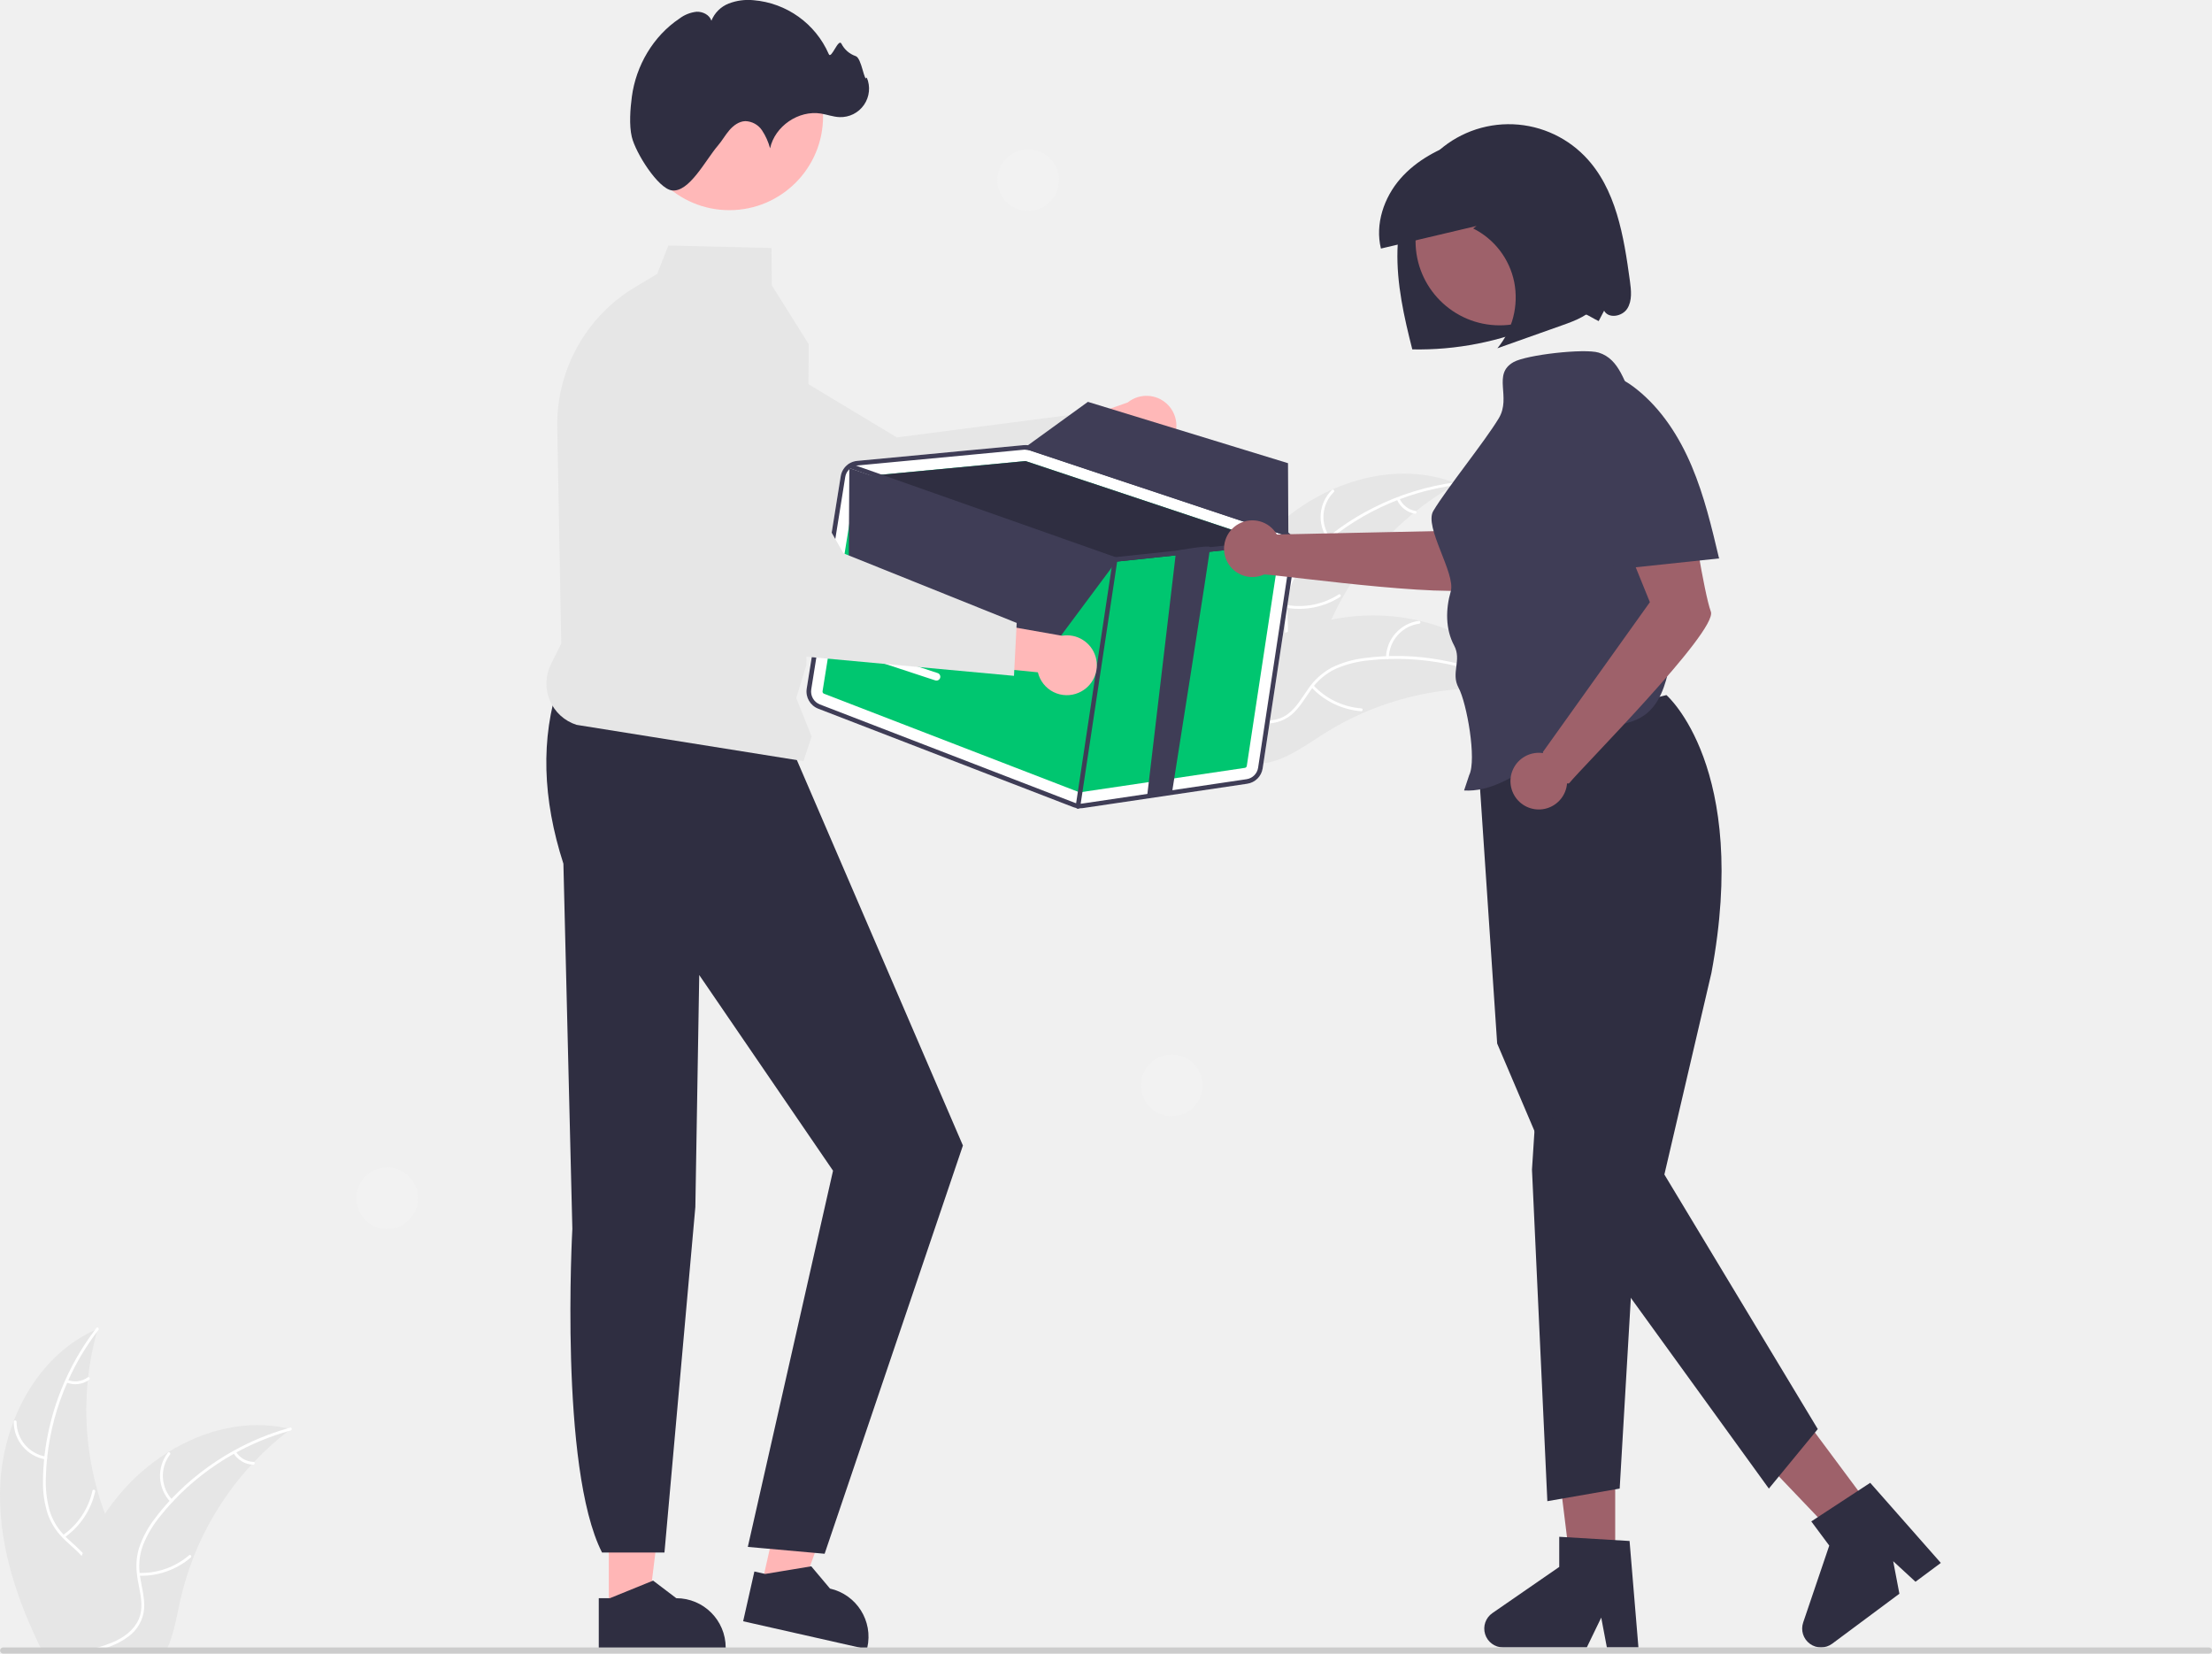
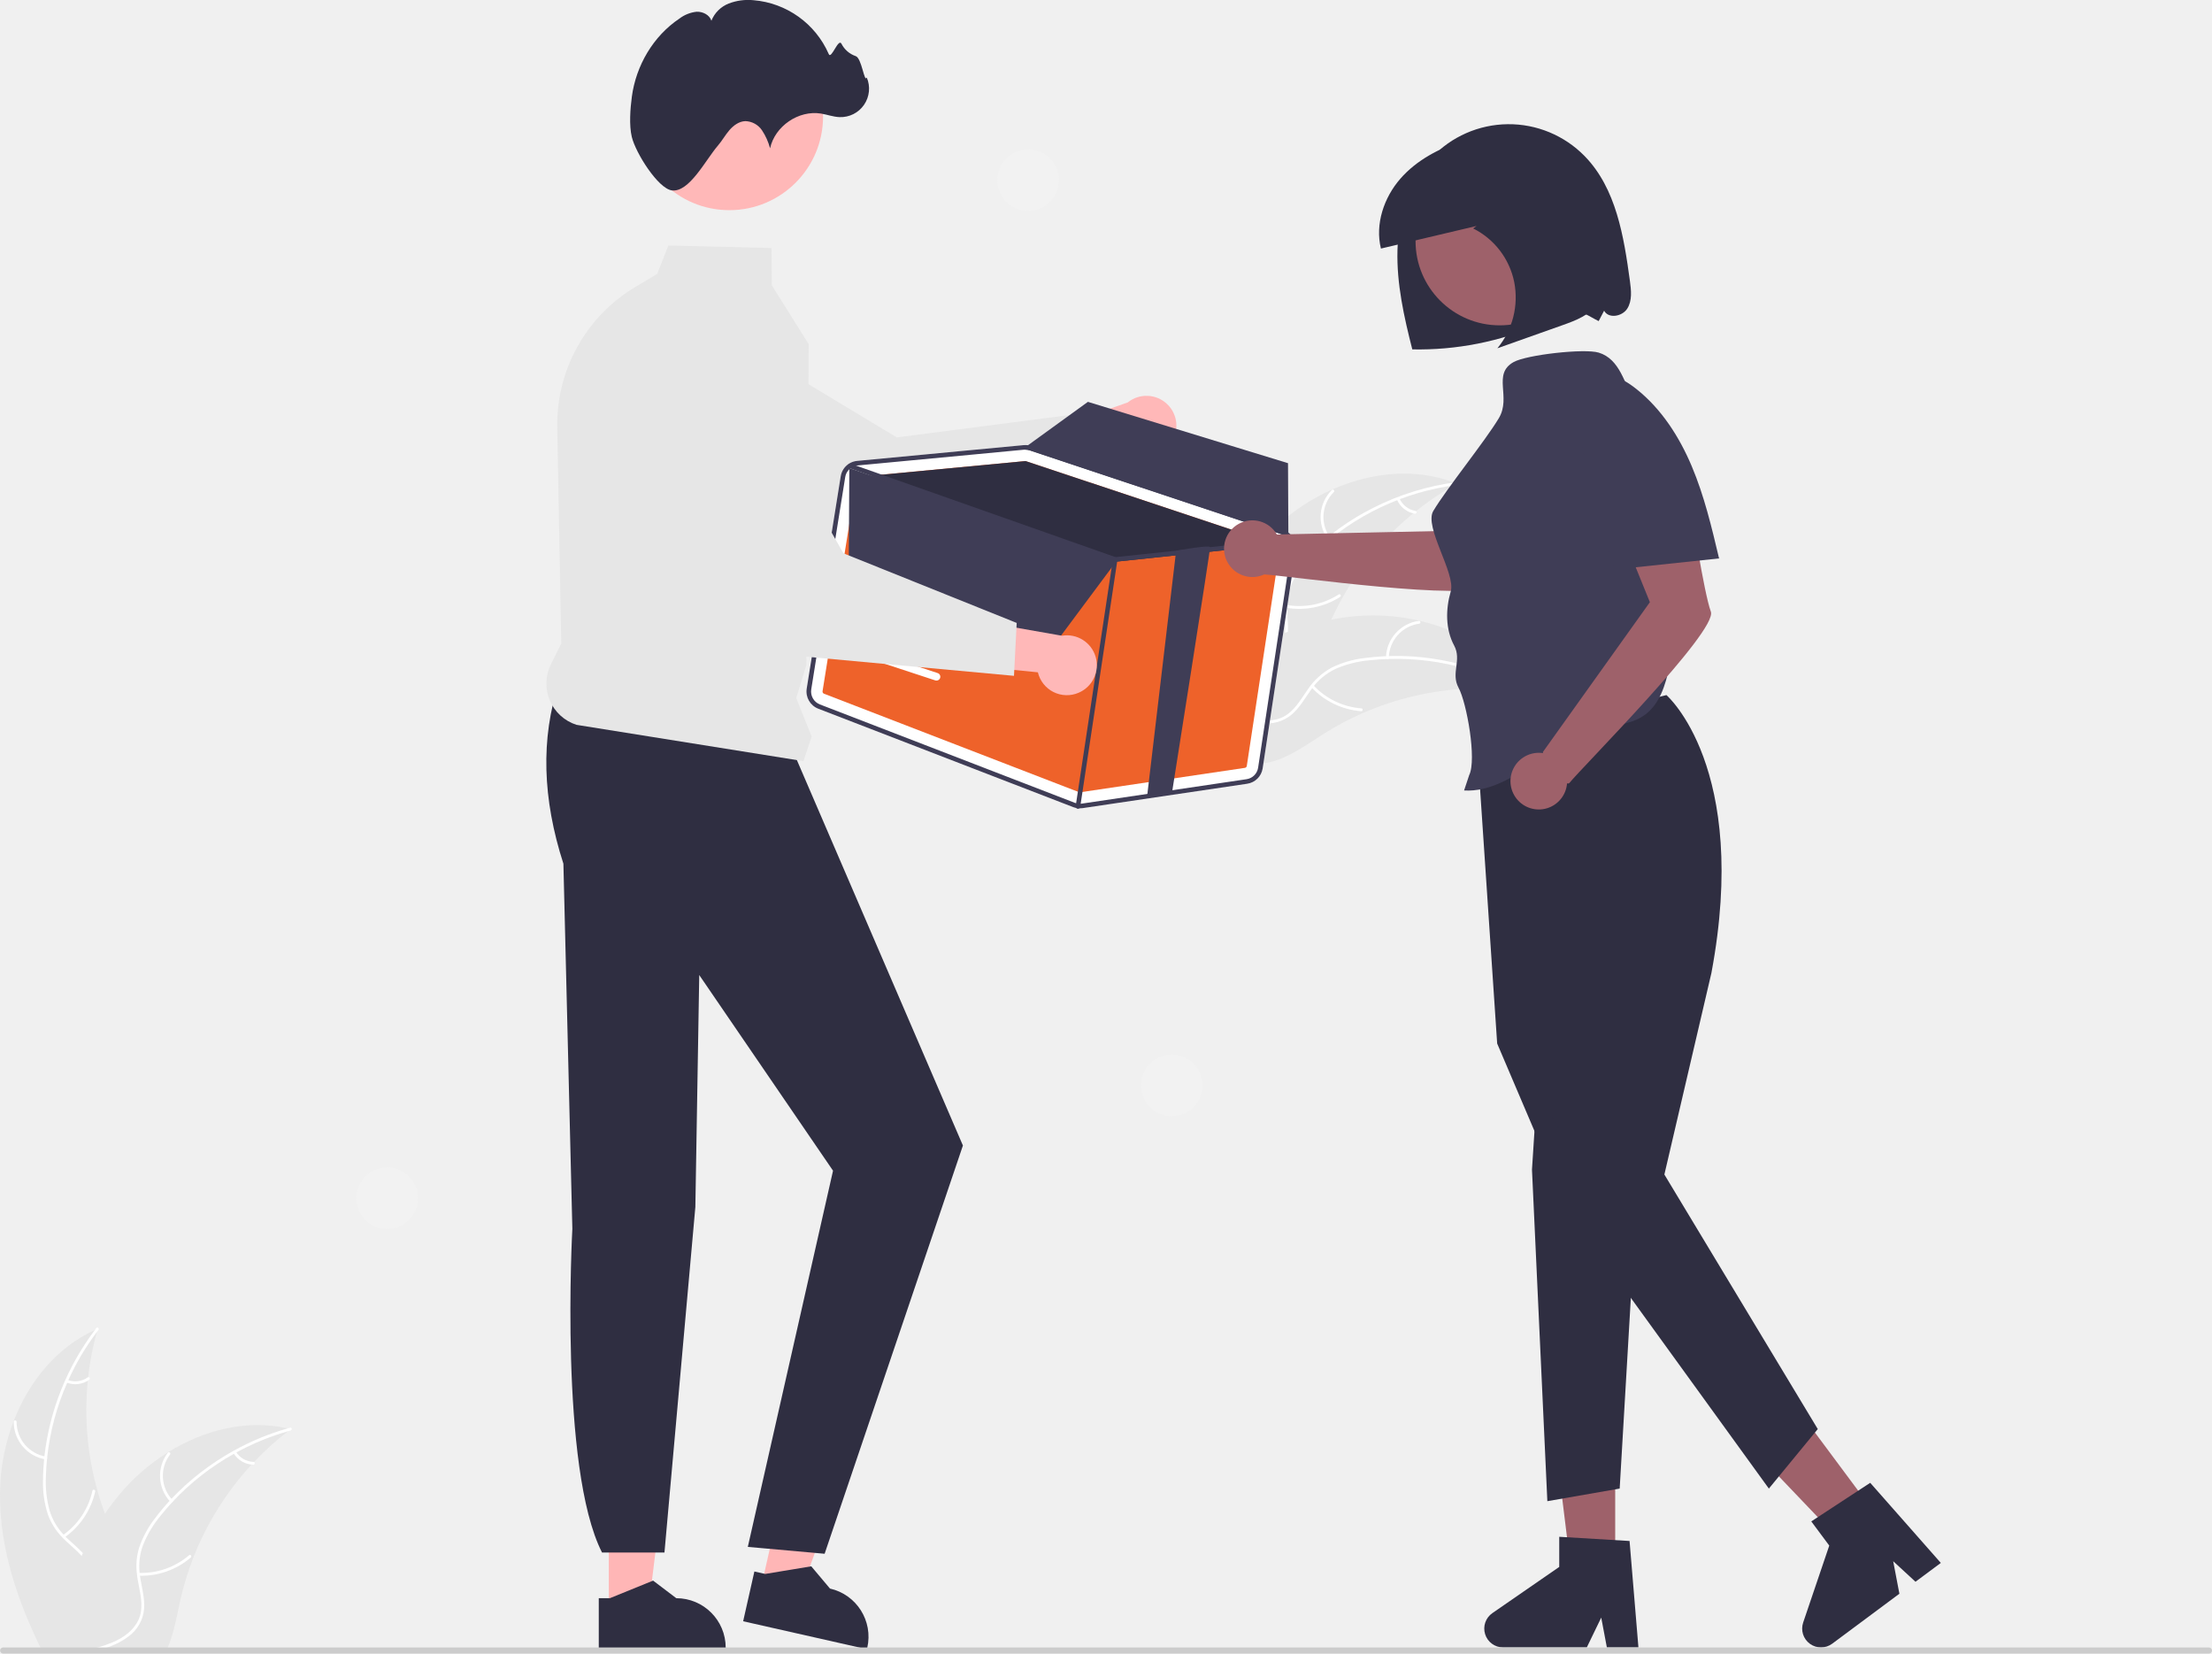
<svg xmlns="http://www.w3.org/2000/svg" width="862.703" height="644.786" viewBox="0 0 862.703 644.786" role="img" artist="Katerina Limpitsouni" source="https://undraw.co/">
  <polygon points="629.943 612.644 612.777 612.644 604.608 546.435 629.943 546.435 629.943 612.644" fill="#9e616a" />
  <path d="M807.651,769.992H795.341l-2.197-11.622-5.628,11.622H754.867A7.339,7.339,0,0,1,750.697,756.614l26.072-18.007v-11.749l27.424,1.637Z" transform="translate(-168.6484 -127.607)" fill="#2f2e41" />
  <polygon points="731.923 590.981 718.148 601.224 672.085 552.969 692.415 537.851 731.923 590.981" fill="#9e616a" />
  <path d="M925.588,737.048,915.71,744.393l-8.698-8.015,2.419,12.684-26.199,19.482a7.339,7.339,0,0,1-11.33-8.247l10.177-30.007-7.011-9.428,22.983-15.051Z" transform="translate(-168.6484 -127.607)" fill="#2f2e41" />
  <path d="M818.576,398.647s32.569,28.138,17.542,108.352l-18.345,78.597,59.829,99.256-19.077,23.208-77.78-107.433-28.185-66.114L744.652,416.843Z" transform="translate(-168.6484 -127.607)" fill="#2f2e41" />
  <polygon points="599.447 425.746 597.488 456.084 603.483 585.365 631.692 580.452 637.083 488.406 599.447 425.746" fill="#2f2e41" />
  <polygon points="237.445 628.211 252.796 628.21 260.098 569.001 237.443 569.002 237.445 628.211" fill="#ffb6b6" />
  <path d="M402.178,750.806l4.321-0,16.869-6.86,9.041,6.859H432.41A19.266,19.266,0,0,1,451.675,770.07v.626l-49.497.002Z" transform="translate(-168.6484 -127.607)" fill="#2f2e41" />
  <polygon points="296.932 618.538 311.905 621.918 332.071 565.772 309.972 560.782 296.932 618.538" fill="#ffb6b6" />
  <path d="M462.865,740.393l4.215.952,17.966-2.976,7.308,8.682.001 0a19.266,19.266,0,0,1,14.549,23.036l-.138.611L458.484,759.797Z" transform="translate(-168.6484 -127.607)" fill="#2f2e41" />
  <path d="M386.652,393.843c-7.197,21.706-6.436,45.268,1.73,70.556l3.491,142.378S386.671,700.146,403.454,733.002h24.34l12.051-134.751,1.513-90.446,52.182,76.306L460.305,730.799l29.957,2.678,53.934-159.191L477.652,419.843Z" transform="translate(-168.6484 -127.607)" fill="#2f2e41" />
  <path d="M667.346,332.015c18.617-16.777,46.309-25.212,69.537-15.805a115.466,115.466,0,0,0-51.888,59.935c-3.698,9.838-6.786,21.166-15.882,26.433-5.659,3.278-12.7,3.438-19.046,1.856-6.346-1.582-12.162-4.754-17.899-7.894l-1.632-.037C637.864,372.537,648.729,348.791,667.346,332.015Z" transform="translate(-168.6484 -127.607)" fill="#e6e6e6" />
  <path d="M736.753,316.719A98.692,98.692,0,0,0,681.847,342.65a42.5,42.5,0,0,0-8.345,10.377,24.376,24.376,0,0,0-2.818,12.516c.101,4.058.673,8.198-.214,12.21a14.925,14.925,0,0,1-7.425,9.689c-4.546,2.613-9.759,3.437-14.886,4.065-5.692.698-11.615,1.332-16.542,4.525-.597.387-1.162-.562-.566-.948,8.572-5.555,19.42-3.534,28.637-7.241,4.301-1.73,8.107-4.766,9.454-9.357,1.178-4.015.591-8.284.454-12.392a26.011,26.011,0,0,1,2.299-12.34,39.29,39.29,0,0,1,7.916-10.659,95.749,95.749,0,0,1,24.333-17.42A100.443,100.443,0,0,1,736.743,315.615c.703-.091.709,1.015.01,1.105Z" transform="translate(-168.6484 -127.607)" fill="#fff" />
  <path d="M686.447,337.791a14.807,14.807,0,0,1,1.632-19.104c.506-.499,1.305.265.798.764a13.711,13.711,0,0,0-1.482,17.774c.415.577-.536,1.14-.948.566Z" transform="translate(-168.6484 -127.607)" fill="#fff" />
  <path d="M670.362,363.491a28.539,28.539,0,0,0,20.394-4.083c.598-.385,1.164.564.566.948a29.685,29.685,0,0,1-21.23,4.206c-.701-.126-.427-1.197.27-1.071Z" transform="translate(-168.6484 -127.607)" fill="#fff" />
  <path d="M714.447,321.948a8.381,8.381,0,0,0,6.269,4.894c.702.117.427,1.188-.27,1.071a9.392,9.392,0,0,1-6.947-5.399.571.571,0,0,1,.191-.757.555.555,0,0,1,.757.191Z" transform="translate(-168.6484 -127.607)" fill="#fff" />
  <path d="M762.461,397.115c-.44-.061-.881-.122-1.328-.176a110.379,110.379,0,0,0-17.882-.908c-.462.007-.931.021-1.392.041a116.365,116.365,0,0,0-41.75,9.61,113.005,113.005,0,0,0-15.163,8.056c-6.688,4.234-13.602,9.358-21.078,11.085a19.386,19.386,0,0,1-2.362.421l-30.889-26.745c-.04-.096-.086-.185-.126-.282l-1.282-1.011c.239-.176.49-.353.729-.528.138-.102.283-.199.421-.301.094-.066.189-.133.27-.198.031-.022.063-.044.088-.059.081-.065.164-.117.239-.176q2.103-1.49,4.235-2.955c.006-.007.006-.007.019-.008a166.157,166.157,0,0,1,34.601-18.599c.367-.139.739-.285,1.12-.411a107.831,107.831,0,0,1,16.939-4.767,95.329,95.329,0,0,1,9.553-1.334,79.272,79.272,0,0,1,24.723,1.752c16.143,3.743,30.91,12.608,39.656,26.433C762.027,396.406,762.244,396.754,762.461,397.115Z" transform="translate(-168.6484 -127.607)" fill="#e6e6e6" />
  <path d="M762.052,397.446a98.692,98.692,0,0,0-59.452-12.353A42.5,42.5,0,0,0,689.69,388.354a24.376,24.376,0,0,0-9.785,8.297c-2.363,3.301-4.398,6.951-7.522,9.62a14.925,14.925,0,0,1-11.761,3.266c-5.203-.651-9.862-3.132-14.333-5.717-4.965-2.87-10.076-5.93-15.932-6.347-.71-.051-.59-1.149.119-1.098,10.189.726,17.633,8.871,27.225,11.46,4.476,1.208,9.343,1.075,13.182-1.779,3.358-2.496,5.459-6.258,7.823-9.621a26.011,26.011,0,0,1,9.265-8.469,39.29,39.29,0,0,1,12.738-3.745,95.749,95.749,0,0,1,29.917.742,100.443,100.443,0,0,1,32.085,11.596c.616.351-.045,1.237-.657.888Z" transform="translate(-168.6484 -127.607)" fill="#fff" />
  <path d="M709.199,383.983a14.807,14.807,0,0,1,12.805-14.271c.705-.093.883.997.177,1.091a13.711,13.711,0,0,0-11.884,13.299c-.016.711-1.114.588-1.098-.119Z" transform="translate(-168.6484 -127.607)" fill="#fff" />
  <path d="M680.883,394.819a28.539,28.539,0,0,0,18.742,9.018c.709.053.59,1.151-.119,1.098a29.685,29.685,0,0,1-19.483-9.424c-.484-.523.38-1.212.861-.692Z" transform="translate(-168.6484 -127.607)" fill="#fff" />
  <path d="M741.094,388.191a8.381,8.381,0,0,0,2.058,7.682c.49.516-.374,1.205-.861.692a9.392,9.392,0,0,1-2.296-8.493.571.571,0,0,1,.609-.49.555.555,0,0,1,.49.609Z" transform="translate(-168.6484 -127.607)" fill="#fff" />
  <path d="M219.922,754.743c-1.45,5.44-5.26,9.97-9.86,13.27-.75.54-1.52,1.04-2.3,1.51-.24.14-.48.29-.73.42q-.405.24-.81.45h-21.63c-.39-.79-.77-1.59-1.15-2.38-9.27-19.48-15.78-40.5-14.67-61.91a79.254,79.254,0,0,1,5.17-24.25c5.94-15.47,16.78-28.86,31.69-35.6.37-.17.76-.34,1.14-.5-.12.43-.24.85-.36,1.28a110.785,110.785,0,0,0-3.38,17.59c-.06.46-.11.92-.15,1.39a116.054,116.054,0,0,0,3.72,42.69c.01.03.02.07.03.1q1.275,4.605,2.96,9.07c.88,2.35,1.83,4.67,2.87,6.95C216.802,734.393,222.622,744.593,219.922,754.743Z" transform="translate(-168.6484 -127.607)" fill="#e6e6e6" />
  <path d="M207.042,646.203c-.21.28-.42.55-.63.83a98.129,98.129,0,0,0-11.12,18.76c-.16.33-.31.66-.44,1a97.814,97.814,0,0,0-7.82,29.24,1.49,1.49,0,0,0-.02.21c-.25,2.36-.4,4.74-.46,7.12a42.48,42.48,0,0,0,1.43,13.24,23.769,23.769,0,0,0,5.46,9.42c.25.27.5.54.77.8.2.21.42.42.63.62,2.02,1.93,4.23,3.72,6.13,5.79a21.432,21.432,0,0,1,2.35,3,14.904,14.904,0,0,1,1.6,12.1c-1.36,5.06-4.47,9.33-7.65,13.4-1.59,2.04-3.23,4.1-4.65,6.28-.52.78-1,1.57-1.44,2.38h-1.26c.42-.81.88-1.6,1.38-2.38,3.65-5.75,8.84-10.69,11.53-17.02,1.82-4.27,2.37-9.11.07-13.3a17.682,17.682,0,0,0-2.43-3.38c-1.83-2.07-4.02-3.84-6.01-5.71-.5-.47-.99-.95-1.46-1.45a24.964,24.964,0,0,1-5.64-8.9,39.23,39.23,0,0,1-1.94-13.13c0-2.84.15-5.7.43-8.54.03-.36.07-.73.11-1.1a100.767,100.767,0,0,1,19.67-49.23c.2-.28.41-.55.62-.82C206.682,644.873,207.472,645.653,207.042,646.203Z" transform="translate(-168.6484 -127.607)" fill="#fff" />
  <path d="M186.365,696.678a14.807,14.807,0,0,1-12.354-14.663.553.553,0,0,1,1.105-.024,13.711,13.711,0,0,0,11.52,13.616c.701.114.427,1.185-.27,1.071Z" transform="translate(-168.6484 -127.607)" fill="#fff" />
  <path d="M193.164,726.224a28.539,28.539,0,0,0,11.533-17.308c.151-.695,1.222-.424,1.071.27a29.685,29.685,0,0,1-12.038,17.986c-.585.406-1.148-.544-.566-.948Z" transform="translate(-168.6484 -127.607)" fill="#fff" />
  <path d="M194.961,665.676a8.381,8.381,0,0,0,7.893-.972c.579-.414,1.142.538.566.948a9.392,9.392,0,0,1-8.73,1.094.571.571,0,0,1-.4-.671.555.555,0,0,1,.671-.4Z" transform="translate(-168.6484 -127.607)" fill="#fff" />
  <path d="M282.062,684.873c-.35.27-.71.54-1.06.82a110.362,110.362,0,0,0-13.29,12c-.32.33-.64.67-.95,1.01l-.01.01a116.347,116.347,0,0,0-22.66,36.14l-.03.09c-.01.03-.02.05-.03.08a114.443,114.443,0,0,0-5.03,16.42c-1.22,5.46-2.22,11.31-4.13,16.57-.29.81-.61,1.61-.95,2.38h-44.46c.15-.79.31-1.59.47-2.38a160.302,160.302,0,0,1,10.54-33.7c.16-.36.32-.72.5-1.08a108.305,108.305,0,0,1,8.61-15.35.01.01,0,0,1,.01-.01,94.956,94.956,0,0,1,5.8-7.69,79.119,79.119,0,0,1,18.72-16.24c.04-.03.09-.05.13-.08,14.04-8.71,30.68-12.86,46.59-9.27h.01C281.252,684.683,281.652,684.773,282.062,684.873Z" transform="translate(-168.6484 -127.607)" fill="#e6e6e6" />
  <path d="M282.012,685.403c-.34.09-.68.19-1.01.29a98.589,98.589,0,0,0-20.17,8.27c-.32.17-.64.35-.96.53a98.255,98.255,0,0,0-23.79,18.59.035.035,0,0,0-.01.02c-.08.08-.17.17-.24.25-1.6,1.72-3.14,3.51-4.6,5.35a42.769,42.769,0,0,0-6.82,11.43,23.674,23.674,0,0,0-1.31,10.81c.03.37.08.73.13,1.1.04.29.08.58.13.88.66,4.01,1.8,8.03,1.48,12.12a14.909,14.909,0,0,1-6.01,10.63,23.794,23.794,0,0,1-3.68,2.34,36.852,36.852,0,0,1-5.77,2.38h-3.93c.53-.15,1.05-.3,1.58-.45a48.212,48.212,0,0,0,5.53-1.93,26.912,26.912,0,0,0,3-1.48c4.02-2.31,7.37-5.85,8.07-10.58.61-4.14-.57-8.28-1.27-12.33-.12-.7-.23-1.39-.29-2.08a24.439,24.439,0,0,1,.85-10.46,39.062,39.062,0,0,1,6.36-11.66,83.355,83.355,0,0,1,5.48-6.55q.36-.405.75-.81a100.901,100.901,0,0,1,24.21-18.73h.01a99.288,99.288,0,0,1,21.1-8.74h.01c.33-.1.67-.2,1-.29C282.532,684.123,282.692,685.213,282.012,685.403Z" transform="translate(-168.6484 -127.607)" fill="#fff" />
  <path d="M235.116,713.252a14.807,14.807,0,0,1-1.036-19.145c.432-.564,1.329.081.896.646A13.711,13.711,0,0,0,235.977,712.56c.491.514-.372,1.203-.861.692Z" transform="translate(-168.6484 -127.607)" fill="#fff" />
  <path d="M222.755,740.937a28.539,28.539,0,0,0,19.629-6.876c.539-.464,1.231.397.692.861a29.685,29.685,0,0,1-20.441,7.113c-.712-.028-.589-1.126.119-1.098Z" transform="translate(-168.6484 -127.607)" fill="#fff" />
  <path d="M260.644,693.674a8.381,8.381,0,0,0,6.888,3.977c.712.019.588,1.117-.119,1.098a9.392,9.392,0,0,1-7.629-4.382.571.571,0,0,1,.084-.776.555.555,0,0,1,.776.084Z" transform="translate(-168.6484 -127.607)" fill="#fff" />
  <path d="M625.031,300.737a11.599,11.599,0,0,1-17.767.838l-37.8,16.44,3.682-21.102,35.331-12.377a11.662,11.662,0,0,1,16.554,16.201Z" transform="translate(-168.6484 -127.607)" fill="#ffb8b8" />
  <path d="M599.806,307.325l-87.798,39.108-.188-.067-100.067-35.659a32.96,32.96,0,0,1-14.782-42.756h0a32.924,32.924,0,0,1,46.987-14.637l74.469,44.859,72.211-9.359Z" transform="translate(-168.6484 -127.607)" fill="#e6e6e6" />
  <path d="M1031.352,771.203a1.187,1.187,0,0,1-1.19,1.19h-860.29a1.19,1.19,0,0,1,0-2.38h860.29A1.187,1.187,0,0,1,1031.352,771.203Z" transform="translate(-168.6484 -127.607)" fill="#ccc" />
  <path d="M481.992,424.404l-88.506-14.157a16.893,16.893,0,0,1-9.956-23.646l4.014-8.028-1.559-84.347A62.482,62.482,0,0,1,416.322,239.572l8.631-5.161,4.362-11.077,40.22.981.117,14.527,14.404,22.968-0.0.095-.904,125.014-3.97,12.901,6.002,15.006Z" transform="translate(-168.6484 -127.607)" fill="#e6e6e6" />
  <circle cx="284.459" cy="45.41" r="36.544" fill="#ffb8b8" />
  <path d="M415.054,180.984c-1.09-4.592-.59-11.053.026-15.677,1.615-12.121,8.346-23.645,18.573-30.47a13.38,13.38,0,0,1,6.665-2.648c2.419-.101,5.042,1.194,5.785,3.499a11.993,11.993,0,0,1,6.766-6.709,21.136,21.136,0,0,1,9.631-1.297,35.197,35.197,0,0,1,29.363,20.989c.976,2.319,3.702-6.246,4.939-4.055a9.741,9.741,0,0,0,5.524,4.853c2.423.676,3.408,10.66,4.361,8.332a11.098,11.098,0,0,1-10.611,15.475c-2.466-.092-4.825-.999-7.262-1.39-8.715-1.396-17.96,4.923-19.823,13.551a23.987,23.987,0,0,0-3.156-7.021,8.119,8.119,0,0,0-6.513-3.579c-2.48.093-4.659,1.714-6.268,3.603s-2.817,4.093-4.438,5.972c-4.755,5.513-11.187,18.37-17.965,17.432C425.303,201.103,416.542,187.253,415.054,180.984Z" transform="translate(-168.6484 -127.607)" fill="#2f2e41" />
  <path d="M674.012,342.148a7.133,7.133,0,0,0-4.807-7.854l-98.413-32.777a7.132,7.132,0,0,0-2.933-.337l-24.667,2.333-14.154,1.343-26.119,2.468a7.155,7.155,0,0,0-6.384,5.99l-13.261,82.838a7.186,7.186,0,0,0,4.484,7.796l99.44,38.384a6.947,6.947,0,0,0,1.446.388,7.136,7.136,0,0,0,2.176.016l64.255-9.523a7.121,7.121,0,0,0,6.023-5.999Z" transform="translate(-168.6484 -127.607)" fill="#fff" />
-   <path d="M490.013,398.11l99.44,38.382a.897.897,0,0,0,.457.054l64.247-9.522a.883.883,0,0,0,.755-.752l12.92-85.067a.905.905,0,0,0-.599-.982l-.662-.224-97.758-32.546a.678.678,0,0,0-.137-.033.887.887,0,0,0-.23-.012l-60.164,5.693-4.774.448a.903.903,0,0,0-.795.748l-13.259,82.834A.897.897,0,0,0,490.013,398.11Z" transform="translate(-168.6484 -127.607)" fill="#00c670" />
+   <path d="M490.013,398.11l99.44,38.382a.897.897,0,0,0,.457.054l64.247-9.522a.883.883,0,0,0,.755-.752l12.92-85.067a.905.905,0,0,0-.599-.982l-.662-.224-97.758-32.546a.678.678,0,0,0-.137-.033.887.887,0,0,0-.23-.012l-60.164,5.693-4.774.448a.903.903,0,0,0-.795.748l-13.259,82.834A.897.897,0,0,0,490.013,398.11Z" transform="translate(-168.6484 -127.607)" fill="#ee622a" />
  <path d="M508.282,313.102l60.164-5.693a.887.887,0,0,1,.23.012.678.678,0,0,1,.137.033l97.758,32.546-25.787,2.73-9.65,1.017-27.46,2.901a1.939,1.939,0,0,1-.241-.003c-.049-.015-.098-.029-.156-.045Z" transform="translate(-168.6484 -127.607)" fill="#2f2e41" />
  <path d="M487.758,403.952l99.44,38.382a6.722,6.722,0,0,0,1.45.38,7.224,7.224,0,0,0,2.177.027l64.247-9.522a7.135,7.135,0,0,0,6.028-6.004l12.91-85.068a7.19,7.19,0,0,0-.418-3.717c-.065-.157-.131-.314-.207-.462a6.99,6.99,0,0,0-2.264-2.698,7.138,7.138,0,0,0-1.916-.977l-.117-.041-98.292-32.738a8.955,8.955,0,0,0-1.227-.298,7.086,7.086,0,0,0-1.715-.033l-24.663,2.325-14.153,1.35L502.917,307.326a7.092,7.092,0,0,0-3.019.997,1.329,1.329,0,0,0-.202.121,1.192,1.192,0,0,0-.13.098,7.148,7.148,0,0,0-3.027,4.764l-13.27,82.843A7.194,7.194,0,0,0,487.758,403.952Zm10.542-90.357a5.3,5.3,0,0,1,1.27-2.671,4.651,4.651,0,0,1,.676-.659,5.317,5.317,0,0,1,2.324-1.084,4.059,4.059,0,0,1,.509-.072l43.985-4.155,20.965-1.995c.142-.017.273-.014.404-.022a5.007,5.007,0,0,1,.948.07,4.145,4.145,0,0,1,.845.201l98.408,32.779c.078.028.146.054.223.082a5.218,5.218,0,0,1,2.273,1.654,5.259,5.259,0,0,1,1.121,4.145l-12.921,85.077a5.349,5.349,0,0,1-4.509,4.502l-64.257,9.521a5.413,5.413,0,0,1-2.723-.31l-99.441-38.372a5.402,5.402,0,0,1-3.359-5.846Z" transform="translate(-168.6484 -127.607)" fill="#3f3d56" />
  <path d="M499.352,308.994a.877.877,0,0,1,.268-.386,1.051,1.051,0,0,1,.129-.088c.042-.016.084-.042.126-.058a.873.873,0,0,1,.624-.011l2.07.73,101.116,35.669,23.665-2.5,13.243-1.397,28.029-2.967,2.506-.263.487-.054a.904.904,0,0,1,.952.654.739.739,0,0,1,.026.143.893.893,0,0,1-.55.922.988.988,0,0,1-.248.067l-3.409.357-27.603,2.918-9.65,1.017-27.46,2.901a1.939,1.939,0,0,1-.241-.003c-.049-.015-.098-.029-.156-.045L500.245,310.265l-.35-.124a.67.67,0,0,1-.219-.121A.91.91,0,0,1,499.352,308.994Z" transform="translate(-168.6484 -127.607)" fill="#3f3d56" />
  <path d="M588.919,442.975a.894.894,0,0,1-.743-1.016l14.517-96.334a.894.894,0,0,1,1.017-.751l.008.001a.894.894,0,0,1,.743,1.016l-14.517,96.334a.894.894,0,0,1-1.017.751Z" transform="translate(-168.6484 -127.607)" fill="#3f3d56" />
  <path d="M625.716,436.863l-9.655,1.019,11.293-95.535s12.895-2.335,13.24-1.398C640.806,341.508,625.808,436.251,625.716,436.863Z" transform="translate(-168.6484 -127.607)" fill="#3f3d56" />
  <polygon points="331.25 182.533 330.99 226.1 408.116 255.488 435.813 218.284 331.25 182.533" fill="#3f3d56" />
  <path d="M671.131,337.725a5.301,5.301,0,0,0-2.497-1.737l-98.406-32.778a5.106,5.106,0,0,0-.848-.207,5.009,5.009,0,0,0-.951-.071l.16-.997.985-.713,23.368-16.919,78.041,23.917.135,27.052Z" transform="translate(-168.6484 -127.607)" fill="#3f3d56" />
  <path d="M503.829,380.08a1.513,1.513,0,0,1,.326.068l30.194,9.917a1.5,1.5,0,0,1-.936,2.851l-30.194-9.917a1.5,1.5,0,0,1,.61-2.919Z" transform="translate(-168.6484 -127.607)" fill="#fff" />
  <circle cx="457.003" cy="423.236" r="12" fill="#f2f2f2" />
  <circle cx="151.003" cy="467.236" r="12" fill="#f2f2f2" />
  <circle cx="401.003" cy="70.236" r="12" fill="#f2f2f2" />
  <path d="M589.34,397.729A11.599,11.599,0,0,1,573.433,389.771L532.421,385.628l13.53-16.606,36.871,6.481a11.662,11.662,0,0,1,6.518,22.226Z" transform="translate(-168.6484 -127.607)" fill="#ffb8b8" />
  <path d="M564.115,391.141l-95.708-8.818-.131-.151L398.425,302.135a32.96,32.96,0,0,1,8.013-44.523h0a32.924,32.924,0,0,1,48.144,10.209l43.022,75.544,67.565,27.147Z" transform="translate(-168.6484 -127.607)" fill="#e6e6e6" />
  <path d="M804.339,237.224c-2.377-17.434-5.358-36.152-17.654-48.737a41.35,41.35,0,0,0-59.744.618c-8.951,9.549-12.904,22.957-13.265,36.04s2.552,26.021,5.784,38.703a119.29,119.29,0,0,0,49.786-9.799c3.926-1.704,7.789-3.631,11.937-4.686,4.148-1.056,7.105,1.601,10.963,3.453l2.118-4.055c1.734,3.227,7.102,2.27,9.05-.832C805.26,244.826,804.834,240.853,804.339,237.224Z" transform="translate(-168.6484 -127.607)" fill="#2f2e41" />
  <path d="M736.532,334.532l-69.876,1.494a11.055,11.055,0,1,0-4.94,15.574c9.268.527,81.772,10.817,86.097,4.185,4.39-6.731,27.824-30.486,27.824-30.486l-18.013-25.644Z" transform="translate(-168.6484 -127.607)" fill="#9e616a" />
  <circle cx="584.911" cy="94.035" r="32.83" fill="#9e616a" />
-   <path d="M599.361,299.184" transform="translate(-168.6484 -127.607)" fill="#00c670" />
+   <path d="M599.361,299.184" transform="translate(-168.6484 -127.607)" fill="#ee622a" />
  <path d="M806.142,284.811c-3.869-7.7-5.749-17.212-13.997-19.708-5.57-1.686-28.097.84-33.173,3.686-8.444,4.733-.792,13.602-5.773,21.902-5.415,9.023-20.132,27.13-25.547,36.152-3.723,6.203,8.817,24.409,6.804,31.358-2.013,6.948-2.11,14.747,1.32,21.117,3.069,5.701-1.371,10.745,1.715,16.437,3.21,5.92,7.148,28.053,4.161,34.088l-2,6c19.847,1.166,36.535-22.544,56.258-25.042,4.899-.62,9.986-1.431,14.023-4.274,5.946-4.189,8.297-11.789,9.766-18.913A159.326,159.326,0,0,0,806.142,284.811Z" transform="translate(-168.6484 -127.607)" fill="#3f3d56" />
  <path d="M835.898,366.112c-2.764-7.546-7.769-40.537-7.769-40.537l-31.324-.918,15.314,37.772-41.79,58.503s.077.129.218.358a11.052,11.052,0,1,0,9.27,11.745.763.763,0,0,0,.958-.164C785.425,427.035,838.662,373.658,835.898,366.112Z" transform="translate(-168.6484 -127.607)" fill="#9e616a" />
  <path d="M839.083,345.277c-2.875-12.135-5.772-24.335-10.619-35.826s-11.787-22.343-21.547-30.105c-3.12-2.482-6.609-4.672-10.521-5.444-3.911-.772-8.32.092-11.067,2.981-4.396,4.624-3.073,12.045-1.461,18.218Q791,322.402,798.131,349.703q20.594-2.183,41.188-4.366Z" transform="translate(-168.6484 -127.607)" fill="#3f3d56" />
  <path d="M793.787,226.196c-1.209-7.942-2.472-15.95-5.312-23.429-2.84-7.478-7.419-14.482-13.986-18.719-10.399-6.707-23.862-5.414-35.521-1.555-9.016,2.984-17.818,7.519-24.176,14.809-6.358,7.291-9.93,17.694-7.564,27.227q18.655-4.407,37.309-8.815l-1.361.962a30.038,30.038,0,0,1,16.031,20.893,31.122,31.122,0,0,1-6.566,25.848q12.722-4.513,25.445-9.026c5.235-1.857,10.838-3.997,13.943-8.76C795.627,240.107,794.791,232.787,793.787,226.196Z" transform="translate(-168.6484 -127.607)" fill="#2f2e41" />
</svg>
